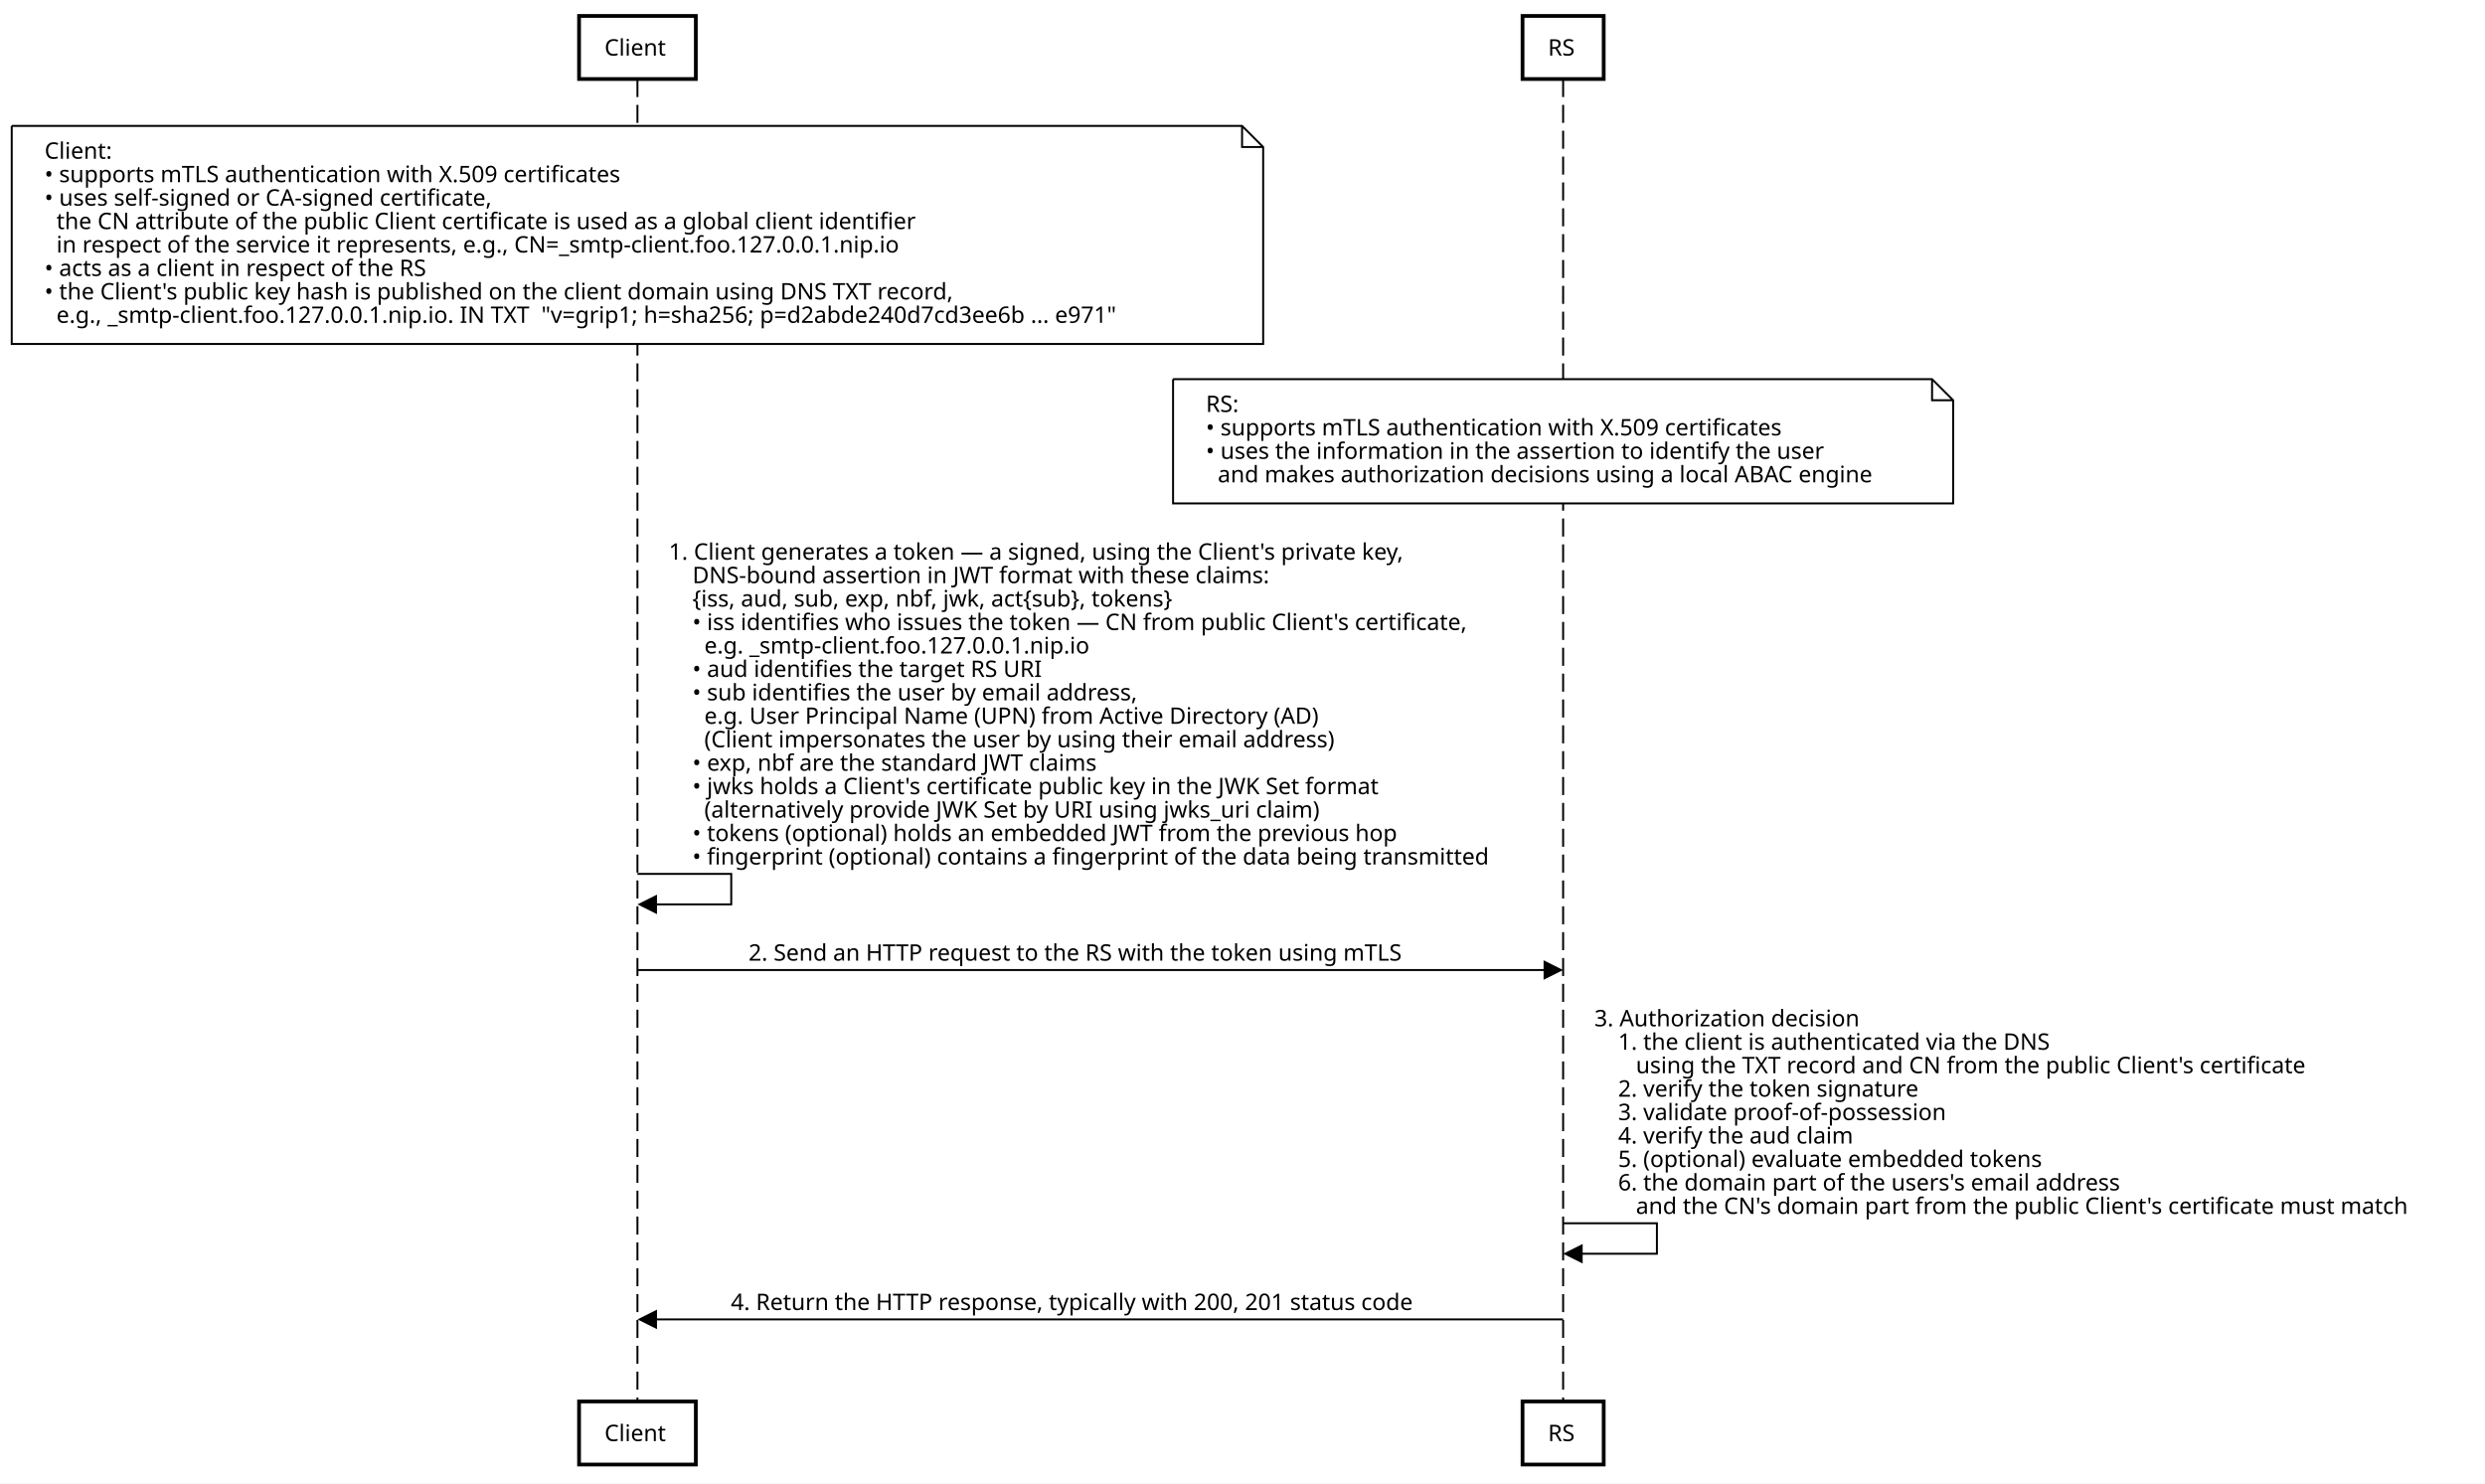
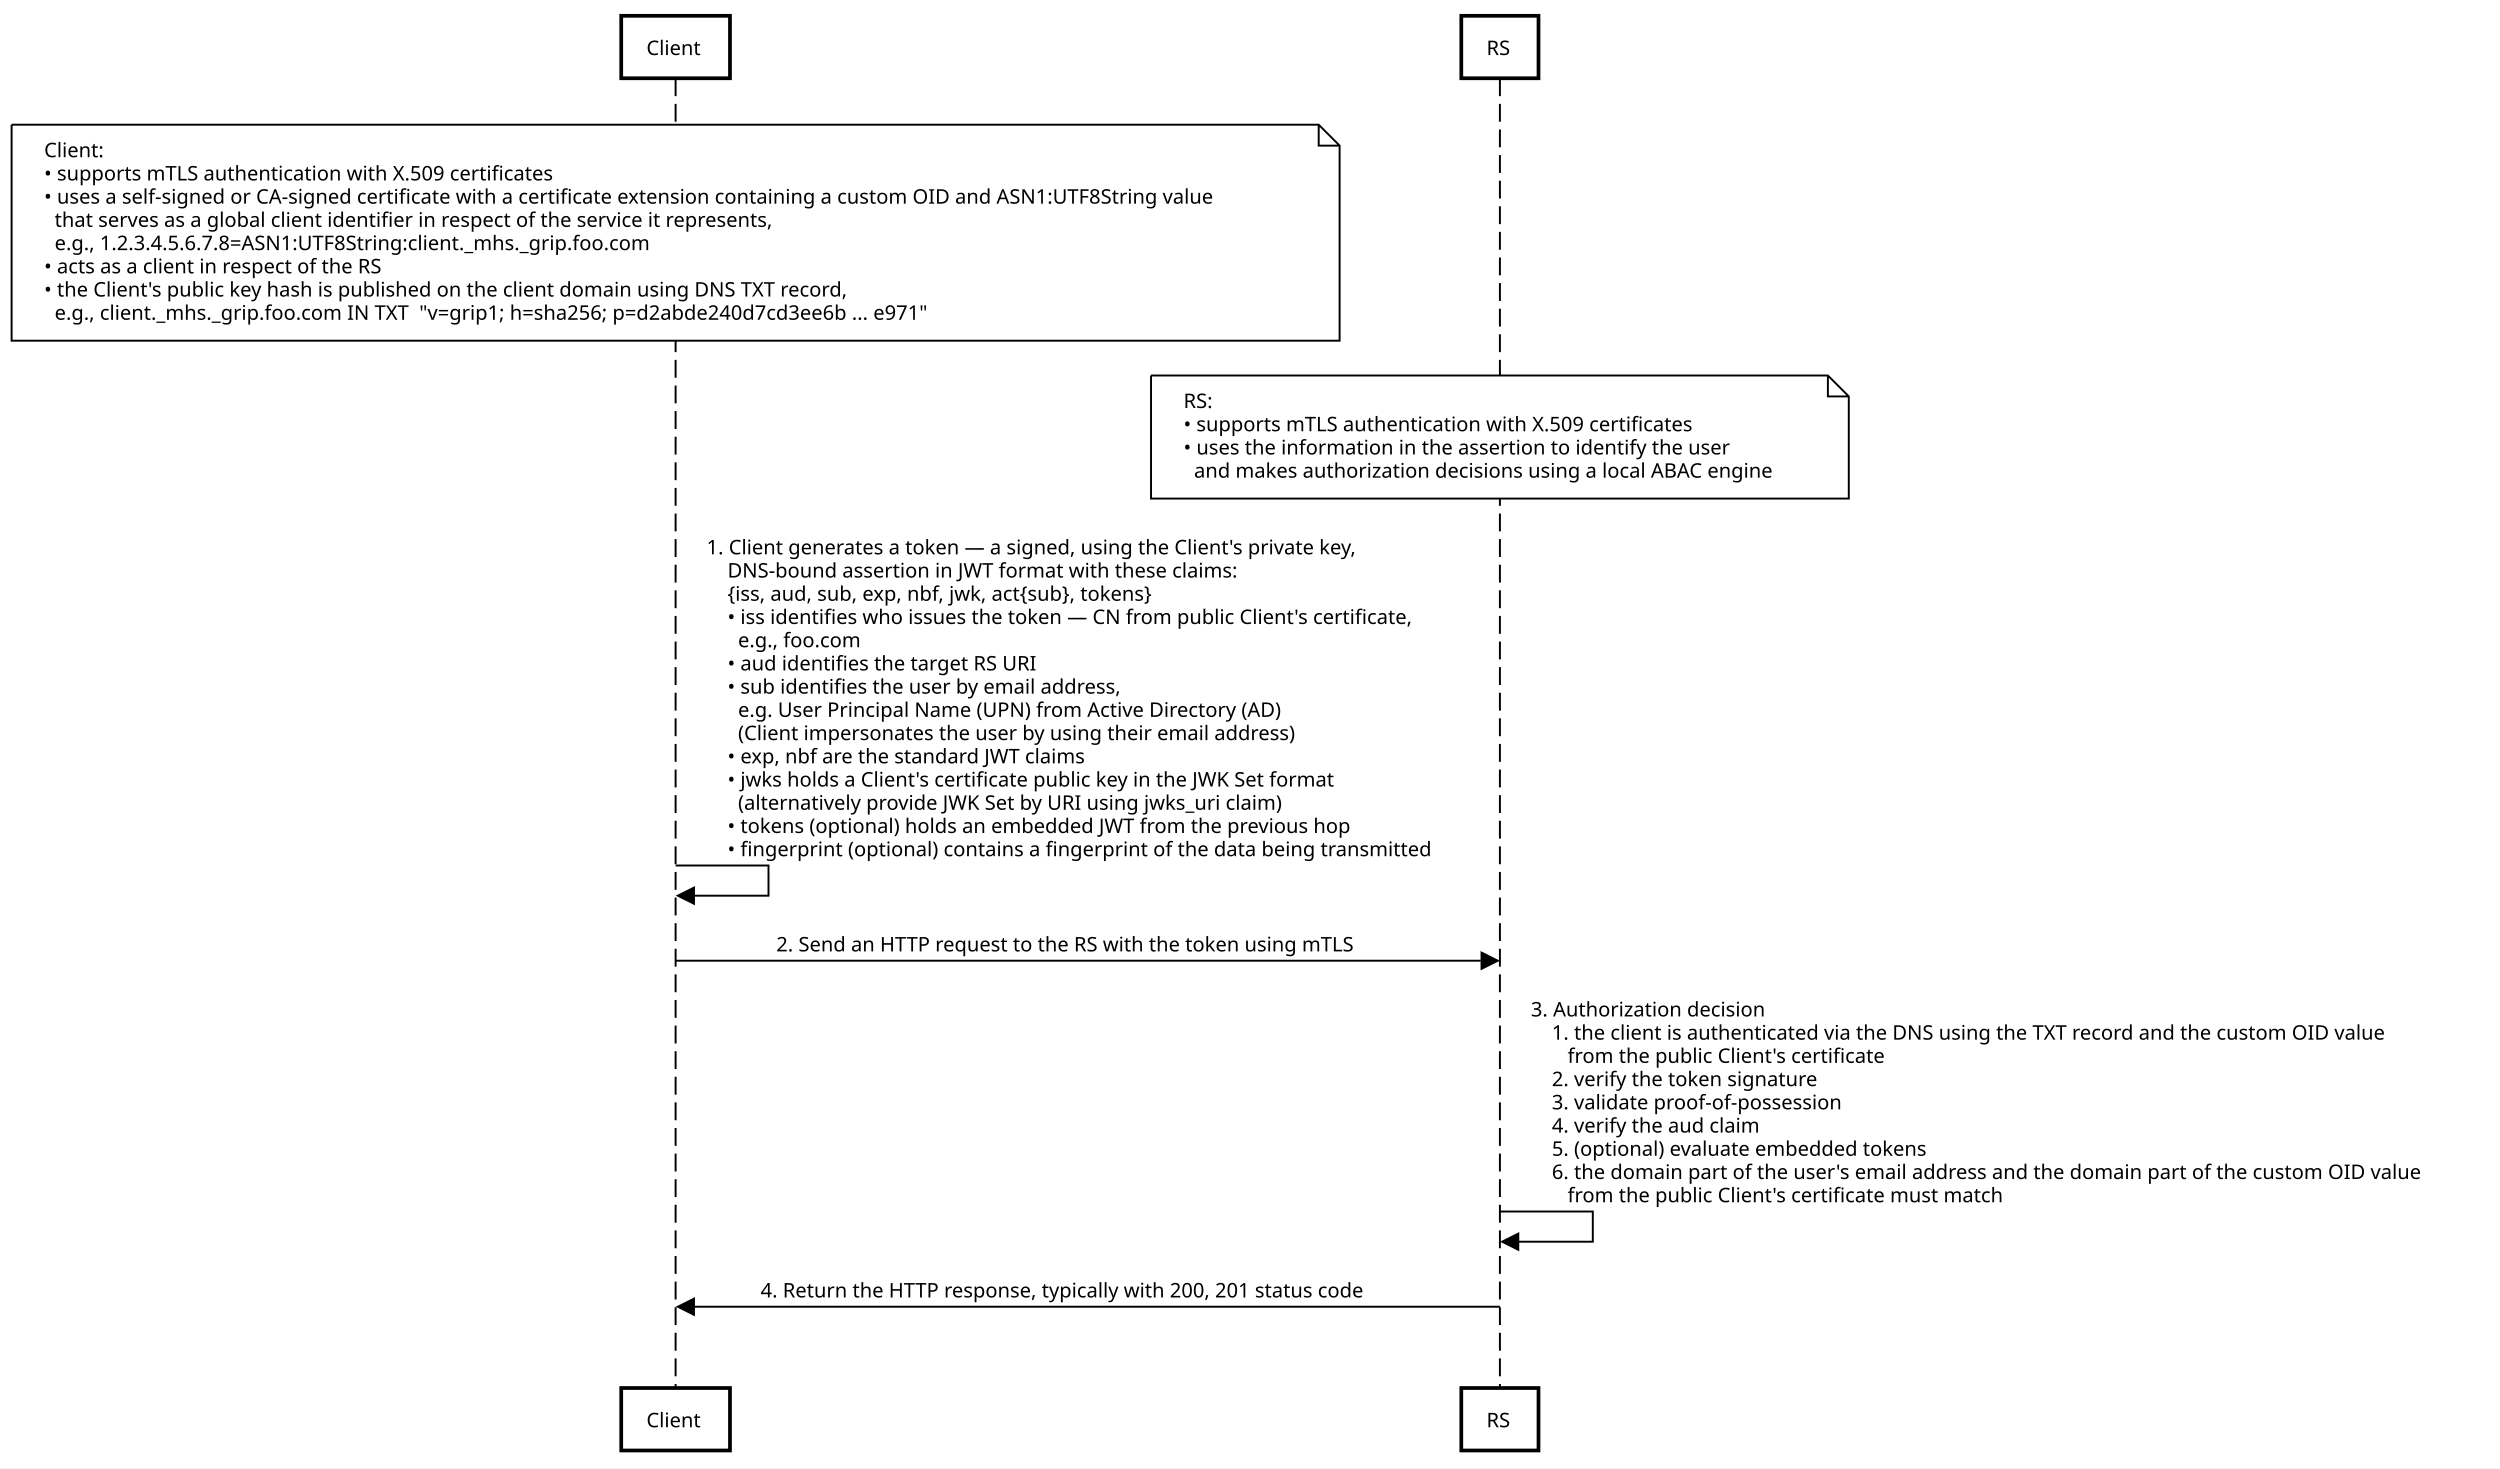
- <svg xmlns="http://www.w3.org/2000/svg" version="1.1" width="1598" height="954">
+ <svg xmlns="http://www.w3.org/2000/svg" version="1.1" width="1488" height="874">
  <defs />
  <g>
    <g />
    <g />
    <g />
    <g />
    <g />
    <g />
    <g />
    <g />
    <g />
    <g />
    <g />
    <g />
    <g />
    <g />
    <g />
    <g />
    <g />
    <g />
    <g />
    <g />
    <g />
    <g />
    <g />
    <g />
    <g />
    <g />
    <g />
    <g />
    <g />
    <g />
    <g />
    <g />
    <g />
    <g />
    <g />
    <g />
    <g />
    <g />
    <g />
    <g>
-       <rect fill="white" stroke="none" x="0" y="0" width="1598" height="954" />
-     </g>
-     <g />
-     <g>
-       <path fill="none" stroke="black" paint-order="fill stroke markers" d=" M 409.916 50.815 L 409.916 901.251" stroke-miterlimit="10" stroke-width="1.257" stroke-dasharray="11.599,5.026" />
-       <path fill="none" stroke="black" paint-order="fill stroke markers" d=" M 1005.177 50.815 L 1005.177 901.251" stroke-miterlimit="10" stroke-width="1.257" stroke-dasharray="11.599,5.026" />
-     </g>
-     <g>
-       <path fill="none" stroke="none" />
-       <g>
-         <path fill="white" stroke="black" paint-order="fill stroke markers" d=" M 372.372 10.253 L 447.46 10.253 L 447.46 50.815 L 372.372 50.815 L 372.372 10.253 Z" stroke-miterlimit="10" stroke-width="2.413" stroke-dasharray="" />
-       </g>
-       <g>
-         <text fill="black" stroke="none" font-family="sans-serif" font-size="11pt" font-style="normal" font-weight="normal" text-decoration="normal" x="388.733" y="35.736" text-anchor="start" dominant-baseline="alphabetic" xml:space="preserve">Client</text>
-       </g>
-       <path fill="none" stroke="none" />
-       <g>
-         <path fill="white" stroke="black" paint-order="fill stroke markers" d=" M 979.083 10.253 L 1031.271 10.253 L 1031.271 50.815 L 979.083 50.815 L 979.083 10.253 Z" stroke-miterlimit="10" stroke-width="2.413" stroke-dasharray="" />
-       </g>
-       <g>
-         <text fill="black" stroke="none" font-family="sans-serif" font-size="11pt" font-style="normal" font-weight="normal" text-decoration="normal" x="995.444" y="35.736" text-anchor="start" dominant-baseline="alphabetic" xml:space="preserve">RS</text>
-       </g>
-       <path fill="none" stroke="none" />
-       <g>
-         <path fill="white" stroke="black" paint-order="fill stroke markers" d=" M 372.372 901.251 L 447.46 901.251 L 447.46 941.812 L 372.372 941.812 L 372.372 901.251 Z" stroke-miterlimit="10" stroke-width="2.413" stroke-dasharray="" />
-       </g>
-       <g>
-         <text fill="black" stroke="none" font-family="sans-serif" font-size="11pt" font-style="normal" font-weight="normal" text-decoration="normal" x="388.733" y="926.734" text-anchor="start" dominant-baseline="alphabetic" xml:space="preserve">Client</text>
-       </g>
-       <path fill="none" stroke="none" />
-       <g>
-         <path fill="white" stroke="black" paint-order="fill stroke markers" d=" M 979.083 901.251 L 1031.271 901.251 L 1031.271 941.812 L 979.083 941.812 L 979.083 901.251 Z" stroke-miterlimit="10" stroke-width="2.413" stroke-dasharray="" />
-       </g>
-       <g>
-         <text fill="black" stroke="none" font-family="sans-serif" font-size="11pt" font-style="normal" font-weight="normal" text-decoration="normal" x="995.444" y="926.734" text-anchor="start" dominant-baseline="alphabetic" xml:space="preserve">RS</text>
-       </g>
-     </g>
-     <g>
-       <path fill="white" stroke="black" paint-order="fill stroke markers" d=" M 7.539 80.972 L 798.722 80.972 L 812.293 94.543 L 812.293 221.204 L 7.539 221.204 L 7.539 80.972 M 798.722 80.972 L 798.722 94.543 L 812.293 94.543" stroke-miterlimit="10" stroke-width="1.257" stroke-dasharray="" />
-       <g>
-         <text fill="black" stroke="none" font-family="sans-serif" font-size="11pt" font-style="normal" font-weight="normal" text-decoration="normal" x="28.649" y="102.082" text-anchor="start" dominant-baseline="alphabetic" xml:space="preserve">Client:</text>
-         <text fill="black" stroke="none" font-family="sans-serif" font-size="11pt" font-style="normal" font-weight="normal" text-decoration="normal" x="28.649" y="117.161" text-anchor="start" dominant-baseline="alphabetic" xml:space="preserve">• supports mTLS authentication with X.509 certificates</text>
-         <text fill="black" stroke="none" font-family="sans-serif" font-size="11pt" font-style="normal" font-weight="normal" text-decoration="normal" x="28.649" y="132.24" text-anchor="start" dominant-baseline="alphabetic" xml:space="preserve">• uses self-signed or CA-signed certificate,</text>
-         <text fill="black" stroke="none" font-family="sans-serif" font-size="11pt" font-style="normal" font-weight="normal" text-decoration="normal" x="28.649" y="147.318" text-anchor="start" dominant-baseline="alphabetic" xml:space="preserve">  the CN attribute of the public Client certificate is used as a global client identifier</text>
-         <text fill="black" stroke="none" font-family="sans-serif" font-size="11pt" font-style="normal" font-weight="normal" text-decoration="normal" x="28.649" y="162.397" text-anchor="start" dominant-baseline="alphabetic" xml:space="preserve">  in respect of the service it represents, e.g., CN=_smtp-client.foo.127.0.0.1.nip.io</text>
-         <text fill="black" stroke="none" font-family="sans-serif" font-size="11pt" font-style="normal" font-weight="normal" text-decoration="normal" x="28.649" y="177.476" text-anchor="start" dominant-baseline="alphabetic" xml:space="preserve">• acts as a client in respect of the RS</text>
-         <text fill="black" stroke="none" font-family="sans-serif" font-size="11pt" font-style="normal" font-weight="normal" text-decoration="normal" x="28.649" y="192.554" text-anchor="start" dominant-baseline="alphabetic" xml:space="preserve">• the Client's public key hash is published on the client domain using DNS TXT record,</text>
-         <text fill="black" stroke="none" font-family="sans-serif" font-size="11pt" font-style="normal" font-weight="normal" text-decoration="normal" x="28.649" y="207.633" text-anchor="start" dominant-baseline="alphabetic" xml:space="preserve">  e.g., _smtp-client.foo.127.0.0.1.nip.io. IN TXT  "v=grip1; h=sha256; p=d2abde240d7cd3ee6b ... e971"</text>
-       </g>
-       <path fill="white" stroke="black" paint-order="fill stroke markers" d=" M 754.35 243.822 L 1242.433 243.822 L 1256.004 257.393 L 1256.004 323.739 L 754.35 323.739 L 754.35 243.822 M 1242.433 243.822 L 1242.433 257.393 L 1256.004 257.393" stroke-miterlimit="10" stroke-width="1.257" stroke-dasharray="" />
-       <g>
-         <text fill="black" stroke="none" font-family="sans-serif" font-size="11pt" font-style="normal" font-weight="normal" text-decoration="normal" x="775.46" y="264.932" text-anchor="start" dominant-baseline="alphabetic" xml:space="preserve">RS:</text>
-         <text fill="black" stroke="none" font-family="sans-serif" font-size="11pt" font-style="normal" font-weight="normal" text-decoration="normal" x="775.46" y="280.011" text-anchor="start" dominant-baseline="alphabetic" xml:space="preserve">• supports mTLS authentication with X.509 certificates</text>
-         <text fill="black" stroke="none" font-family="sans-serif" font-size="11pt" font-style="normal" font-weight="normal" text-decoration="normal" x="775.46" y="295.089" text-anchor="start" dominant-baseline="alphabetic" xml:space="preserve">• uses the information in the assertion to identify the user</text>
-         <text fill="black" stroke="none" font-family="sans-serif" font-size="11pt" font-style="normal" font-weight="normal" text-decoration="normal" x="775.46" y="310.168" text-anchor="start" dominant-baseline="alphabetic" xml:space="preserve">  and makes authorization decisions using a local ABAC engine</text>
-       </g>
-       <g>
-         <g>
-           <rect fill="white" stroke="none" x="427.759" y="346.357" width="516.924" height="19.602" />
-         </g>
-         <g>
-           <rect fill="white" stroke="none" x="427.759" y="361.435" width="419.49" height="19.602" />
-         </g>
-         <g>
-           <rect fill="white" stroke="none" x="427.759" y="376.514" width="371.074" height="19.602" />
-         </g>
-         <g>
-           <rect fill="white" stroke="none" x="427.759" y="391.593" width="561.007" height="19.602" />
-         </g>
-         <g>
-           <rect fill="white" stroke="none" x="427.759" y="406.671" width="301.324" height="19.602" />
-         </g>
-         <g>
-           <rect fill="white" stroke="none" x="427.759" y="421.75" width="267.69" height="19.602" />
-         </g>
-         <g>
-           <rect fill="white" stroke="none" x="427.759" y="436.828" width="334.29" height="19.602" />
-         </g>
-         <g>
-           <rect fill="white" stroke="none" x="427.759" y="451.907" width="457.59" height="19.602" />
-         </g>
-         <g>
-           <rect fill="white" stroke="none" x="427.759" y="466.986" width="468.757" height="19.602" />
-         </g>
-         <g>
-           <rect fill="white" stroke="none" x="427.759" y="482.064" width="306.84" height="19.602" />
-         </g>
-         <g>
-           <rect fill="white" stroke="none" x="427.759" y="497.143" width="504.074" height="19.602" />
-         </g>
-         <g>
-           <rect fill="white" stroke="none" x="427.759" y="512.222" width="461.44" height="19.602" />
-         </g>
-         <g>
-           <rect fill="white" stroke="none" x="427.759" y="527.3" width="509.474" height="19.602" />
-         </g>
-         <g>
-           <rect fill="white" stroke="none" x="427.759" y="542.379" width="572.14" height="19.602" />
-         </g>
-         <text fill="black" stroke="none" font-family="sans-serif" font-size="11pt" font-style="normal" font-weight="normal" text-decoration="normal" x="430.021" y="359.927" text-anchor="start" dominant-baseline="alphabetic" xml:space="preserve">1. Client generates a token — a signed, using the Client's private key,</text>
-         <text fill="black" stroke="none" font-family="sans-serif" font-size="11pt" font-style="normal" font-weight="normal" text-decoration="normal" x="430.021" y="375.006" text-anchor="start" dominant-baseline="alphabetic" xml:space="preserve">    DNS-bound assertion in JWT format with these claims:</text>
-         <text fill="black" stroke="none" font-family="sans-serif" font-size="11pt" font-style="normal" font-weight="normal" text-decoration="normal" x="430.021" y="390.085" text-anchor="start" dominant-baseline="alphabetic" xml:space="preserve">    {iss, aud, sub, exp, nbf, jwk, act{sub}, tokens}</text>
-         <text fill="black" stroke="none" font-family="sans-serif" font-size="11pt" font-style="normal" font-weight="normal" text-decoration="normal" x="430.021" y="405.163" text-anchor="start" dominant-baseline="alphabetic" xml:space="preserve">    • iss identifies who issues the token — CN from public Client's certificate,</text>
-         <text fill="black" stroke="none" font-family="sans-serif" font-size="11pt" font-style="normal" font-weight="normal" text-decoration="normal" x="430.021" y="420.242" text-anchor="start" dominant-baseline="alphabetic" xml:space="preserve">      e.g. _smtp-client.foo.127.0.0.1.nip.io</text>
-         <text fill="black" stroke="none" font-family="sans-serif" font-size="11pt" font-style="normal" font-weight="normal" text-decoration="normal" x="430.021" y="435.321" text-anchor="start" dominant-baseline="alphabetic" xml:space="preserve">    • aud identifies the target RS URI</text>
-         <text fill="black" stroke="none" font-family="sans-serif" font-size="11pt" font-style="normal" font-weight="normal" text-decoration="normal" x="430.021" y="450.399" text-anchor="start" dominant-baseline="alphabetic" xml:space="preserve">    • sub identifies the user by email address,</text>
-         <text fill="black" stroke="none" font-family="sans-serif" font-size="11pt" font-style="normal" font-weight="normal" text-decoration="normal" x="430.021" y="465.478" text-anchor="start" dominant-baseline="alphabetic" xml:space="preserve">      e.g. User Principal Name (UPN) from Active Directory (AD)</text>
-         <text fill="black" stroke="none" font-family="sans-serif" font-size="11pt" font-style="normal" font-weight="normal" text-decoration="normal" x="430.021" y="480.557" text-anchor="start" dominant-baseline="alphabetic" xml:space="preserve">      (Client impersonates the user by using their email address)</text>
-         <text fill="black" stroke="none" font-family="sans-serif" font-size="11pt" font-style="normal" font-weight="normal" text-decoration="normal" x="430.021" y="495.635" text-anchor="start" dominant-baseline="alphabetic" xml:space="preserve">    • exp, nbf are the standard JWT claims</text>
-         <text fill="black" stroke="none" font-family="sans-serif" font-size="11pt" font-style="normal" font-weight="normal" text-decoration="normal" x="430.021" y="510.714" text-anchor="start" dominant-baseline="alphabetic" xml:space="preserve">    • jwks holds a Client's certificate public key in the JWK Set format</text>
-         <text fill="black" stroke="none" font-family="sans-serif" font-size="11pt" font-style="normal" font-weight="normal" text-decoration="normal" x="430.021" y="525.792" text-anchor="start" dominant-baseline="alphabetic" xml:space="preserve">      (alternatively provide JWK Set by URI using jwks_uri claim)</text>
-         <text fill="black" stroke="none" font-family="sans-serif" font-size="11pt" font-style="normal" font-weight="normal" text-decoration="normal" x="430.021" y="540.871" text-anchor="start" dominant-baseline="alphabetic" xml:space="preserve">    • tokens (optional) holds an embedded JWT from the previous hop</text>
-         <text fill="black" stroke="none" font-family="sans-serif" font-size="11pt" font-style="normal" font-weight="normal" text-decoration="normal" x="430.021" y="555.95" text-anchor="start" dominant-baseline="alphabetic" xml:space="preserve">    • fingerprint (optional) contains a fingerprint of the data being transmitted</text>
-       </g>
-       <g>
-         <path fill="none" stroke="black" paint-order="fill stroke markers" d=" M 409.916 561.981 L 470.231 561.981 L 470.231 581.583 L 422.331 581.583" stroke-miterlimit="10" stroke-width="1.257" stroke-dasharray="" />
-         <g transform="translate(409.9161,581.5835) translate(-409.9161,-581.5835)">
-           <path fill="black" stroke="none" paint-order="stroke fill markers" d=" M 422.482 575.301 L 409.916 581.583 L 422.482 587.866 Z" />
-         </g>
-       </g>
-       <g>
-         <g>
-           <rect fill="white" stroke="none" x="479.076" y="604.201" width="456.94" height="19.602" />
-         </g>
-         <text fill="black" stroke="none" font-family="sans-serif" font-size="11pt" font-style="normal" font-weight="normal" text-decoration="normal" x="481.338" y="617.772" text-anchor="start" dominant-baseline="alphabetic" xml:space="preserve">2. Send an HTTP request to the RS with the token using mTLS</text>
-       </g>
-       <g>
-         <path fill="none" stroke="black" paint-order="fill stroke markers" d=" M 409.916 623.804 L 992.762 623.804" stroke-miterlimit="10" stroke-width="1.257" stroke-dasharray="" />
-         <g transform="translate(1005.177,623.8037) translate(-1005.177,-623.8037)">
-           <path fill="black" stroke="none" paint-order="stroke fill markers" d=" M 992.611 617.521 L 1005.177 623.804 L 992.611 630.086 Z" />
-         </g>
-       </g>
-       <g>
-         <g>
-           <rect fill="white" stroke="none" x="1023.02" y="646.422" width="186.174" height="19.602" />
-         </g>
-         <g>
-           <rect fill="white" stroke="none" x="1023.02" y="661.5" width="325.19" height="19.602" />
-         </g>
-         <g>
-           <rect fill="white" stroke="none" x="1023.02" y="676.579" width="500.307" height="19.602" />
-         </g>
-         <g>
-           <rect fill="white" stroke="none" x="1023.02" y="691.658" width="230.907" height="19.602" />
-         </g>
-         <g>
-           <rect fill="white" stroke="none" x="1023.02" y="706.736" width="246.624" height="19.602" />
-         </g>
-         <g>
-           <rect fill="white" stroke="none" x="1023.02" y="721.815" width="187.99" height="19.602" />
-         </g>
-         <g>
-           <rect fill="white" stroke="none" x="1023.02" y="736.894" width="317.14" height="19.602" />
-         </g>
-         <g>
-           <rect fill="white" stroke="none" x="1023.02" y="751.972" width="370.39" height="19.602" />
-         </g>
-         <g>
-           <rect fill="white" stroke="none" x="1023.02" y="767.051" width="570.674" height="19.602" />
-         </g>
-         <text fill="black" stroke="none" font-family="sans-serif" font-size="11pt" font-style="normal" font-weight="normal" text-decoration="normal" x="1025.282" y="659.992" text-anchor="start" dominant-baseline="alphabetic" xml:space="preserve">3. Authorization decision</text>
-         <text fill="black" stroke="none" font-family="sans-serif" font-size="11pt" font-style="normal" font-weight="normal" text-decoration="normal" x="1025.282" y="675.071" text-anchor="start" dominant-baseline="alphabetic" xml:space="preserve">    1. the client is authenticated via the DNS</text>
-         <text fill="black" stroke="none" font-family="sans-serif" font-size="11pt" font-style="normal" font-weight="normal" text-decoration="normal" x="1025.282" y="690.15" text-anchor="start" dominant-baseline="alphabetic" xml:space="preserve">       using the TXT record and CN from the public Client's certificate</text>
-         <text fill="black" stroke="none" font-family="sans-serif" font-size="11pt" font-style="normal" font-weight="normal" text-decoration="normal" x="1025.282" y="705.228" text-anchor="start" dominant-baseline="alphabetic" xml:space="preserve">    2. verify the token signature</text>
-         <text fill="black" stroke="none" font-family="sans-serif" font-size="11pt" font-style="normal" font-weight="normal" text-decoration="normal" x="1025.282" y="720.307" text-anchor="start" dominant-baseline="alphabetic" xml:space="preserve">    3. validate proof-of-possession</text>
-         <text fill="black" stroke="none" font-family="sans-serif" font-size="11pt" font-style="normal" font-weight="normal" text-decoration="normal" x="1025.282" y="735.386" text-anchor="start" dominant-baseline="alphabetic" xml:space="preserve">    4. verify the aud claim</text>
-         <text fill="black" stroke="none" font-family="sans-serif" font-size="11pt" font-style="normal" font-weight="normal" text-decoration="normal" x="1025.282" y="750.464" text-anchor="start" dominant-baseline="alphabetic" xml:space="preserve">    5. (optional) evaluate embedded tokens</text>
-         <text fill="black" stroke="none" font-family="sans-serif" font-size="11pt" font-style="normal" font-weight="normal" text-decoration="normal" x="1025.282" y="765.543" text-anchor="start" dominant-baseline="alphabetic" xml:space="preserve">    6. the domain part of the users's email address</text>
-         <text fill="black" stroke="none" font-family="sans-serif" font-size="11pt" font-style="normal" font-weight="normal" text-decoration="normal" x="1025.282" y="780.622" text-anchor="start" dominant-baseline="alphabetic" xml:space="preserve">       and the CN's domain part from the public Client's certificate must match</text>
-       </g>
-       <g>
-         <path fill="none" stroke="black" paint-order="fill stroke markers" d=" M 1005.177 786.653 L 1065.492 786.653 L 1065.492 806.255 L 1017.592 806.255" stroke-miterlimit="10" stroke-width="1.257" stroke-dasharray="" />
-         <g transform="translate(1005.177,806.2554) translate(-1005.177,-806.2554)">
-           <path fill="black" stroke="none" paint-order="stroke fill markers" d=" M 1017.742 799.973 L 1005.177 806.255 L 1017.742 812.538 Z" />
-         </g>
-       </g>
-       <g>
-         <g>
-           <rect fill="white" stroke="none" x="467.701" y="828.873" width="479.69" height="19.602" />
-         </g>
-         <text fill="black" stroke="none" font-family="sans-serif" font-size="11pt" font-style="normal" font-weight="normal" text-decoration="normal" x="469.963" y="842.444" text-anchor="start" dominant-baseline="alphabetic" xml:space="preserve">4. Return the HTTP response, typically with 200, 201 status code</text>
-       </g>
-       <g>
-         <path fill="none" stroke="black" paint-order="fill stroke markers" d=" M 1005.177 848.476 L 422.331 848.476" stroke-miterlimit="10" stroke-width="1.257" stroke-dasharray="" />
-         <g transform="translate(409.9161,848.4756) translate(-409.9161,-848.4756)">
-           <path fill="black" stroke="none" paint-order="stroke fill markers" d=" M 422.482 842.193 L 409.916 848.476 L 422.482 854.758 Z" />
+       <rect fill="white" stroke="none" x="0" y="0" width="1488" height="874" />
+     </g>
+     <g />
+     <g>
+       <path fill="none" stroke="black" paint-order="fill stroke markers" d=" M 402.12 46.58 L 402.12 826.147" stroke-miterlimit="10" stroke-width="1.152" stroke-dasharray="10.632,4.607" />
+       <path fill="none" stroke="black" paint-order="fill stroke markers" d=" M 892.744 46.58 L 892.744 826.147" stroke-miterlimit="10" stroke-width="1.152" stroke-dasharray="10.632,4.607" />
+     </g>
+     <g>
+       <path fill="none" stroke="none" />
+       <g>
+         <path fill="white" stroke="black" paint-order="fill stroke markers" d=" M 369.757 9.399 L 434.484 9.399 L 434.484 46.58 L 369.757 46.58 L 369.757 9.399 Z" stroke-miterlimit="10" stroke-width="2.212" stroke-dasharray="" />
+       </g>
+       <g>
+         <text fill="black" stroke="none" font-family="sans-serif" font-size="9pt" font-style="normal" font-weight="normal" text-decoration="normal" x="384.754" y="32.758" text-anchor="start" dominant-baseline="alphabetic" xml:space="preserve">Client</text>
+       </g>
+       <path fill="none" stroke="none" />
+       <g>
+         <path fill="white" stroke="black" paint-order="fill stroke markers" d=" M 869.772 9.399 L 915.716 9.399 L 915.716 46.58 L 869.772 46.58 L 869.772 9.399 Z" stroke-miterlimit="10" stroke-width="2.212" stroke-dasharray="" />
+       </g>
+       <g>
+         <text fill="black" stroke="none" font-family="sans-serif" font-size="9pt" font-style="normal" font-weight="normal" text-decoration="normal" x="884.769" y="32.758" text-anchor="start" dominant-baseline="alphabetic" xml:space="preserve">RS</text>
+       </g>
+       <path fill="none" stroke="none" />
+       <g>
+         <path fill="white" stroke="black" paint-order="fill stroke markers" d=" M 369.757 826.147 L 434.484 826.147 L 434.484 863.328 L 369.757 863.328 L 369.757 826.147 Z" stroke-miterlimit="10" stroke-width="2.212" stroke-dasharray="" />
+       </g>
+       <g>
+         <text fill="black" stroke="none" font-family="sans-serif" font-size="9pt" font-style="normal" font-weight="normal" text-decoration="normal" x="384.754" y="849.506" text-anchor="start" dominant-baseline="alphabetic" xml:space="preserve">Client</text>
+       </g>
+       <path fill="none" stroke="none" />
+       <g>
+         <path fill="white" stroke="black" paint-order="fill stroke markers" d=" M 869.772 826.147 L 915.716 826.147 L 915.716 863.328 L 869.772 863.328 L 869.772 826.147 Z" stroke-miterlimit="10" stroke-width="2.212" stroke-dasharray="" />
+       </g>
+       <g>
+         <text fill="black" stroke="none" font-family="sans-serif" font-size="9pt" font-style="normal" font-weight="normal" text-decoration="normal" x="884.769" y="849.506" text-anchor="start" dominant-baseline="alphabetic" xml:space="preserve">RS</text>
+       </g>
+     </g>
+     <g>
+       <path fill="white" stroke="black" paint-order="fill stroke markers" d=" M 6.911 74.225 L 784.89 74.225 L 797.33 86.665 L 797.33 202.77 L 6.911 202.77 L 6.911 74.225 M 784.89 74.225 L 784.89 86.665 L 797.33 86.665" stroke-miterlimit="10" stroke-width="1.152" stroke-dasharray="" />
+       <g>
+         <text fill="black" stroke="none" font-family="sans-serif" font-size="9pt" font-style="normal" font-weight="normal" text-decoration="normal" x="26.262" y="93.576" text-anchor="start" dominant-baseline="alphabetic" xml:space="preserve">Client:</text>
+         <text fill="black" stroke="none" font-family="sans-serif" font-size="9pt" font-style="normal" font-weight="normal" text-decoration="normal" x="26.262" y="107.398" text-anchor="start" dominant-baseline="alphabetic" xml:space="preserve">• supports mTLS authentication with X.509 certificates</text>
+         <text fill="black" stroke="none" font-family="sans-serif" font-size="9pt" font-style="normal" font-weight="normal" text-decoration="normal" x="26.262" y="121.22" text-anchor="start" dominant-baseline="alphabetic" xml:space="preserve">• uses a self-signed or CA-signed certificate with a certificate extension containing a custom OID and ASN1:UTF8String value</text>
+         <text fill="black" stroke="none" font-family="sans-serif" font-size="9pt" font-style="normal" font-weight="normal" text-decoration="normal" x="26.262" y="135.042" text-anchor="start" dominant-baseline="alphabetic" xml:space="preserve">  that serves as a global client identifier in respect of the service it represents,</text>
+         <text fill="black" stroke="none" font-family="sans-serif" font-size="9pt" font-style="normal" font-weight="normal" text-decoration="normal" x="26.262" y="148.864" text-anchor="start" dominant-baseline="alphabetic" xml:space="preserve">  e.g., 1.2.3.4.5.6.7.8=ASN1:UTF8String:client._mhs._grip.foo.com</text>
+         <text fill="black" stroke="none" font-family="sans-serif" font-size="9pt" font-style="normal" font-weight="normal" text-decoration="normal" x="26.262" y="162.686" text-anchor="start" dominant-baseline="alphabetic" xml:space="preserve">• acts as a client in respect of the RS</text>
+         <text fill="black" stroke="none" font-family="sans-serif" font-size="9pt" font-style="normal" font-weight="normal" text-decoration="normal" x="26.262" y="176.508" text-anchor="start" dominant-baseline="alphabetic" xml:space="preserve">• the Client's public key hash is published on the client domain using DNS TXT record,</text>
+         <text fill="black" stroke="none" font-family="sans-serif" font-size="9pt" font-style="normal" font-weight="normal" text-decoration="normal" x="26.262" y="190.33" text-anchor="start" dominant-baseline="alphabetic" xml:space="preserve">  e.g., client._mhs._grip.foo.com IN TXT  "v=grip1; h=sha256; p=d2abde240d7cd3ee6b ... e971"</text>
+       </g>
+       <path fill="white" stroke="black" paint-order="fill stroke markers" d=" M 685.093 223.503 L 1087.955 223.503 L 1100.395 235.943 L 1100.395 296.76 L 685.093 296.76 L 685.093 223.503 M 1087.955 223.503 L 1087.955 235.943 L 1100.395 235.943" stroke-miterlimit="10" stroke-width="1.152" stroke-dasharray="" />
+       <g>
+         <text fill="black" stroke="none" font-family="sans-serif" font-size="9pt" font-style="normal" font-weight="normal" text-decoration="normal" x="704.444" y="242.854" text-anchor="start" dominant-baseline="alphabetic" xml:space="preserve">RS:</text>
+         <text fill="black" stroke="none" font-family="sans-serif" font-size="9pt" font-style="normal" font-weight="normal" text-decoration="normal" x="704.444" y="256.676" text-anchor="start" dominant-baseline="alphabetic" xml:space="preserve">• supports mTLS authentication with X.509 certificates</text>
+         <text fill="black" stroke="none" font-family="sans-serif" font-size="9pt" font-style="normal" font-weight="normal" text-decoration="normal" x="704.444" y="270.498" text-anchor="start" dominant-baseline="alphabetic" xml:space="preserve">• uses the information in the assertion to identify the user</text>
+         <text fill="black" stroke="none" font-family="sans-serif" font-size="9pt" font-style="normal" font-weight="normal" text-decoration="normal" x="704.444" y="284.32" text-anchor="start" dominant-baseline="alphabetic" xml:space="preserve">  and makes authorization decisions using a local ABAC engine</text>
+       </g>
+       <g>
+         <g>
+           <rect fill="white" stroke="none" x="418.476" y="317.494" width="424.197" height="17.969" />
+         </g>
+         <g>
+           <rect fill="white" stroke="none" x="418.476" y="331.316" width="344.28" height="17.969" />
+         </g>
+         <g>
+           <rect fill="white" stroke="none" x="418.476" y="345.138" width="304.58" height="17.969" />
+         </g>
+         <g>
+           <rect fill="white" stroke="none" x="418.476" y="358.96" width="460.397" height="17.969" />
+         </g>
+         <g>
+           <rect fill="white" stroke="none" x="418.476" y="372.782" width="105.463" height="17.969" />
+         </g>
+         <g>
+           <rect fill="white" stroke="none" x="418.476" y="386.604" width="219.88" height="17.969" />
+         </g>
+         <g>
+           <rect fill="white" stroke="none" x="418.476" y="400.426" width="274.447" height="17.969" />
+         </g>
+         <g>
+           <rect fill="white" stroke="none" x="418.476" y="414.248" width="375.613" height="17.969" />
+         </g>
+         <g>
+           <rect fill="white" stroke="none" x="418.476" y="428.07" width="384.647" height="17.969" />
+         </g>
+         <g>
+           <rect fill="white" stroke="none" x="418.476" y="441.892" width="251.913" height="17.969" />
+         </g>
+         <g>
+           <rect fill="white" stroke="none" x="418.476" y="455.714" width="413.68" height="17.969" />
+         </g>
+         <g>
+           <rect fill="white" stroke="none" x="418.476" y="469.537" width="378.647" height="17.969" />
+         </g>
+         <g>
+           <rect fill="white" stroke="none" x="418.476" y="483.359" width="418.063" height="17.969" />
+         </g>
+         <g>
+           <rect fill="white" stroke="none" x="418.476" y="497.181" width="469.43" height="17.969" />
+         </g>
+         <text fill="black" stroke="none" font-family="sans-serif" font-size="9pt" font-style="normal" font-weight="normal" text-decoration="normal" x="420.55" y="329.933" text-anchor="start" dominant-baseline="alphabetic" xml:space="preserve">1. Client generates a token — a signed, using the Client's private key,</text>
+         <text fill="black" stroke="none" font-family="sans-serif" font-size="9pt" font-style="normal" font-weight="normal" text-decoration="normal" x="420.55" y="343.756" text-anchor="start" dominant-baseline="alphabetic" xml:space="preserve">    DNS-bound assertion in JWT format with these claims:</text>
+         <text fill="black" stroke="none" font-family="sans-serif" font-size="9pt" font-style="normal" font-weight="normal" text-decoration="normal" x="420.55" y="357.578" text-anchor="start" dominant-baseline="alphabetic" xml:space="preserve">    {iss, aud, sub, exp, nbf, jwk, act{sub}, tokens}</text>
+         <text fill="black" stroke="none" font-family="sans-serif" font-size="9pt" font-style="normal" font-weight="normal" text-decoration="normal" x="420.55" y="371.4" text-anchor="start" dominant-baseline="alphabetic" xml:space="preserve">    • iss identifies who issues the token — CN from public Client's certificate,</text>
+         <text fill="black" stroke="none" font-family="sans-serif" font-size="9pt" font-style="normal" font-weight="normal" text-decoration="normal" x="420.55" y="385.222" text-anchor="start" dominant-baseline="alphabetic" xml:space="preserve">      e.g., foo.com</text>
+         <text fill="black" stroke="none" font-family="sans-serif" font-size="9pt" font-style="normal" font-weight="normal" text-decoration="normal" x="420.55" y="399.044" text-anchor="start" dominant-baseline="alphabetic" xml:space="preserve">    • aud identifies the target RS URI</text>
+         <text fill="black" stroke="none" font-family="sans-serif" font-size="9pt" font-style="normal" font-weight="normal" text-decoration="normal" x="420.55" y="412.866" text-anchor="start" dominant-baseline="alphabetic" xml:space="preserve">    • sub identifies the user by email address,</text>
+         <text fill="black" stroke="none" font-family="sans-serif" font-size="9pt" font-style="normal" font-weight="normal" text-decoration="normal" x="420.55" y="426.688" text-anchor="start" dominant-baseline="alphabetic" xml:space="preserve">      e.g. User Principal Name (UPN) from Active Directory (AD)</text>
+         <text fill="black" stroke="none" font-family="sans-serif" font-size="9pt" font-style="normal" font-weight="normal" text-decoration="normal" x="420.55" y="440.51" text-anchor="start" dominant-baseline="alphabetic" xml:space="preserve">      (Client impersonates the user by using their email address)</text>
+         <text fill="black" stroke="none" font-family="sans-serif" font-size="9pt" font-style="normal" font-weight="normal" text-decoration="normal" x="420.55" y="454.332" text-anchor="start" dominant-baseline="alphabetic" xml:space="preserve">    • exp, nbf are the standard JWT claims</text>
+         <text fill="black" stroke="none" font-family="sans-serif" font-size="9pt" font-style="normal" font-weight="normal" text-decoration="normal" x="420.55" y="468.154" text-anchor="start" dominant-baseline="alphabetic" xml:space="preserve">    • jwks holds a Client's certificate public key in the JWK Set format</text>
+         <text fill="black" stroke="none" font-family="sans-serif" font-size="9pt" font-style="normal" font-weight="normal" text-decoration="normal" x="420.55" y="481.976" text-anchor="start" dominant-baseline="alphabetic" xml:space="preserve">      (alternatively provide JWK Set by URI using jwks_uri claim)</text>
+         <text fill="black" stroke="none" font-family="sans-serif" font-size="9pt" font-style="normal" font-weight="normal" text-decoration="normal" x="420.55" y="495.799" text-anchor="start" dominant-baseline="alphabetic" xml:space="preserve">    • tokens (optional) holds an embedded JWT from the previous hop</text>
+         <text fill="black" stroke="none" font-family="sans-serif" font-size="9pt" font-style="normal" font-weight="normal" text-decoration="normal" x="420.55" y="509.621" text-anchor="start" dominant-baseline="alphabetic" xml:space="preserve">    • fingerprint (optional) contains a fingerprint of the data being transmitted</text>
+       </g>
+       <g>
+         <path fill="none" stroke="black" paint-order="fill stroke markers" d=" M 402.12 515.149 L 457.409 515.149 L 457.409 533.118 L 413.501 533.118" stroke-miterlimit="10" stroke-width="1.152" stroke-dasharray="" />
+         <g transform="translate(402.1203,533.1182) translate(-402.1203,-533.1182)">
+           <path fill="black" stroke="none" paint-order="stroke fill markers" d=" M 413.639 527.359 L 402.12 533.118 L 413.639 538.877 Z" />
+         </g>
+       </g>
+       <g>
+         <g>
+           <rect fill="white" stroke="none" x="459.959" y="553.851" width="374.947" height="17.969" />
+         </g>
+         <text fill="black" stroke="none" font-family="sans-serif" font-size="9pt" font-style="normal" font-weight="normal" text-decoration="normal" x="462.032" y="566.291" text-anchor="start" dominant-baseline="alphabetic" xml:space="preserve">2. Send an HTTP request to the RS with the token using mTLS</text>
+       </g>
+       <g>
+         <path fill="none" stroke="black" paint-order="fill stroke markers" d=" M 402.12 571.82 L 881.364 571.82" stroke-miterlimit="10" stroke-width="1.152" stroke-dasharray="" />
+         <g transform="translate(892.7442,571.8201) translate(-892.7442,-571.8201)">
+           <path fill="black" stroke="none" paint-order="stroke fill markers" d=" M 881.226 566.061 L 892.744 571.82 L 881.226 577.579 Z" />
+         </g>
+       </g>
+       <g>
+         <g>
+           <rect fill="white" stroke="none" x="909.1" y="592.553" width="153.063" height="17.969" />
+         </g>
+         <g>
+           <rect fill="white" stroke="none" x="909.1" y="606.375" width="555.88" height="17.969" />
+         </g>
+         <g>
+           <rect fill="white" stroke="none" x="909.1" y="620.197" width="234.663" height="17.969" />
+         </g>
+         <g>
+           <rect fill="white" stroke="none" x="909.1" y="634.02" width="189.73" height="17.969" />
+         </g>
+         <g>
+           <rect fill="white" stroke="none" x="909.1" y="647.842" width="202.647" height="17.969" />
+         </g>
+         <g>
+           <rect fill="white" stroke="none" x="909.1" y="661.664" width="154.547" height="17.969" />
+         </g>
+         <g>
+           <rect fill="white" stroke="none" x="909.1" y="675.486" width="260.43" height="17.969" />
+         </g>
+         <g>
+           <rect fill="white" stroke="none" x="909.1" y="689.308" width="574.347" height="17.969" />
+         </g>
+         <g>
+           <rect fill="white" stroke="none" x="909.1" y="703.13" width="310.463" height="17.969" />
+         </g>
+         <text fill="black" stroke="none" font-family="sans-serif" font-size="9pt" font-style="normal" font-weight="normal" text-decoration="normal" x="911.174" y="604.993" text-anchor="start" dominant-baseline="alphabetic" xml:space="preserve">3. Authorization decision</text>
+         <text fill="black" stroke="none" font-family="sans-serif" font-size="9pt" font-style="normal" font-weight="normal" text-decoration="normal" x="911.174" y="618.815" text-anchor="start" dominant-baseline="alphabetic" xml:space="preserve">    1. the client is authenticated via the DNS using the TXT record and the custom OID value</text>
+         <text fill="black" stroke="none" font-family="sans-serif" font-size="9pt" font-style="normal" font-weight="normal" text-decoration="normal" x="911.174" y="632.637" text-anchor="start" dominant-baseline="alphabetic" xml:space="preserve">       from the public Client's certificate</text>
+         <text fill="black" stroke="none" font-family="sans-serif" font-size="9pt" font-style="normal" font-weight="normal" text-decoration="normal" x="911.174" y="646.459" text-anchor="start" dominant-baseline="alphabetic" xml:space="preserve">    2. verify the token signature</text>
+         <text fill="black" stroke="none" font-family="sans-serif" font-size="9pt" font-style="normal" font-weight="normal" text-decoration="normal" x="911.174" y="660.281" text-anchor="start" dominant-baseline="alphabetic" xml:space="preserve">    3. validate proof-of-possession</text>
+         <text fill="black" stroke="none" font-family="sans-serif" font-size="9pt" font-style="normal" font-weight="normal" text-decoration="normal" x="911.174" y="674.104" text-anchor="start" dominant-baseline="alphabetic" xml:space="preserve">    4. verify the aud claim</text>
+         <text fill="black" stroke="none" font-family="sans-serif" font-size="9pt" font-style="normal" font-weight="normal" text-decoration="normal" x="911.174" y="687.926" text-anchor="start" dominant-baseline="alphabetic" xml:space="preserve">    5. (optional) evaluate embedded tokens</text>
+         <text fill="black" stroke="none" font-family="sans-serif" font-size="9pt" font-style="normal" font-weight="normal" text-decoration="normal" x="911.174" y="701.748" text-anchor="start" dominant-baseline="alphabetic" xml:space="preserve">    6. the domain part of the user's email address and the domain part of the custom OID value</text>
+         <text fill="black" stroke="none" font-family="sans-serif" font-size="9pt" font-style="normal" font-weight="normal" text-decoration="normal" x="911.174" y="715.57" text-anchor="start" dominant-baseline="alphabetic" xml:space="preserve">       from the public Client's certificate must match</text>
+       </g>
+       <g>
+         <path fill="none" stroke="black" paint-order="fill stroke markers" d=" M 892.744 721.099 L 948.033 721.099 L 948.033 739.067 L 904.124 739.067" stroke-miterlimit="10" stroke-width="1.152" stroke-dasharray="" />
+         <g transform="translate(892.7442,739.0674) translate(-892.7442,-739.0674)">
+           <path fill="black" stroke="none" paint-order="stroke fill markers" d=" M 904.263 733.308 L 892.744 739.067 L 904.263 744.827 Z" />
+         </g>
+       </g>
+       <g>
+         <g>
+           <rect fill="white" stroke="none" x="450.634" y="759.801" width="393.597" height="17.969" />
+         </g>
+         <text fill="black" stroke="none" font-family="sans-serif" font-size="9pt" font-style="normal" font-weight="normal" text-decoration="normal" x="452.707" y="772.24" text-anchor="start" dominant-baseline="alphabetic" xml:space="preserve">4. Return the HTTP response, typically with 200, 201 status code</text>
+       </g>
+       <g>
+         <path fill="none" stroke="black" paint-order="fill stroke markers" d=" M 892.744 777.769 L 413.501 777.769" stroke-miterlimit="10" stroke-width="1.152" stroke-dasharray="" />
+         <g transform="translate(402.1203,777.7693) translate(-402.1203,-777.7693)">
+           <path fill="black" stroke="none" paint-order="stroke fill markers" d=" M 413.639 772.01 L 402.12 777.769 L 413.639 783.528 Z" />
        </g>
      </g>
    </g>
  </g>
</svg>
